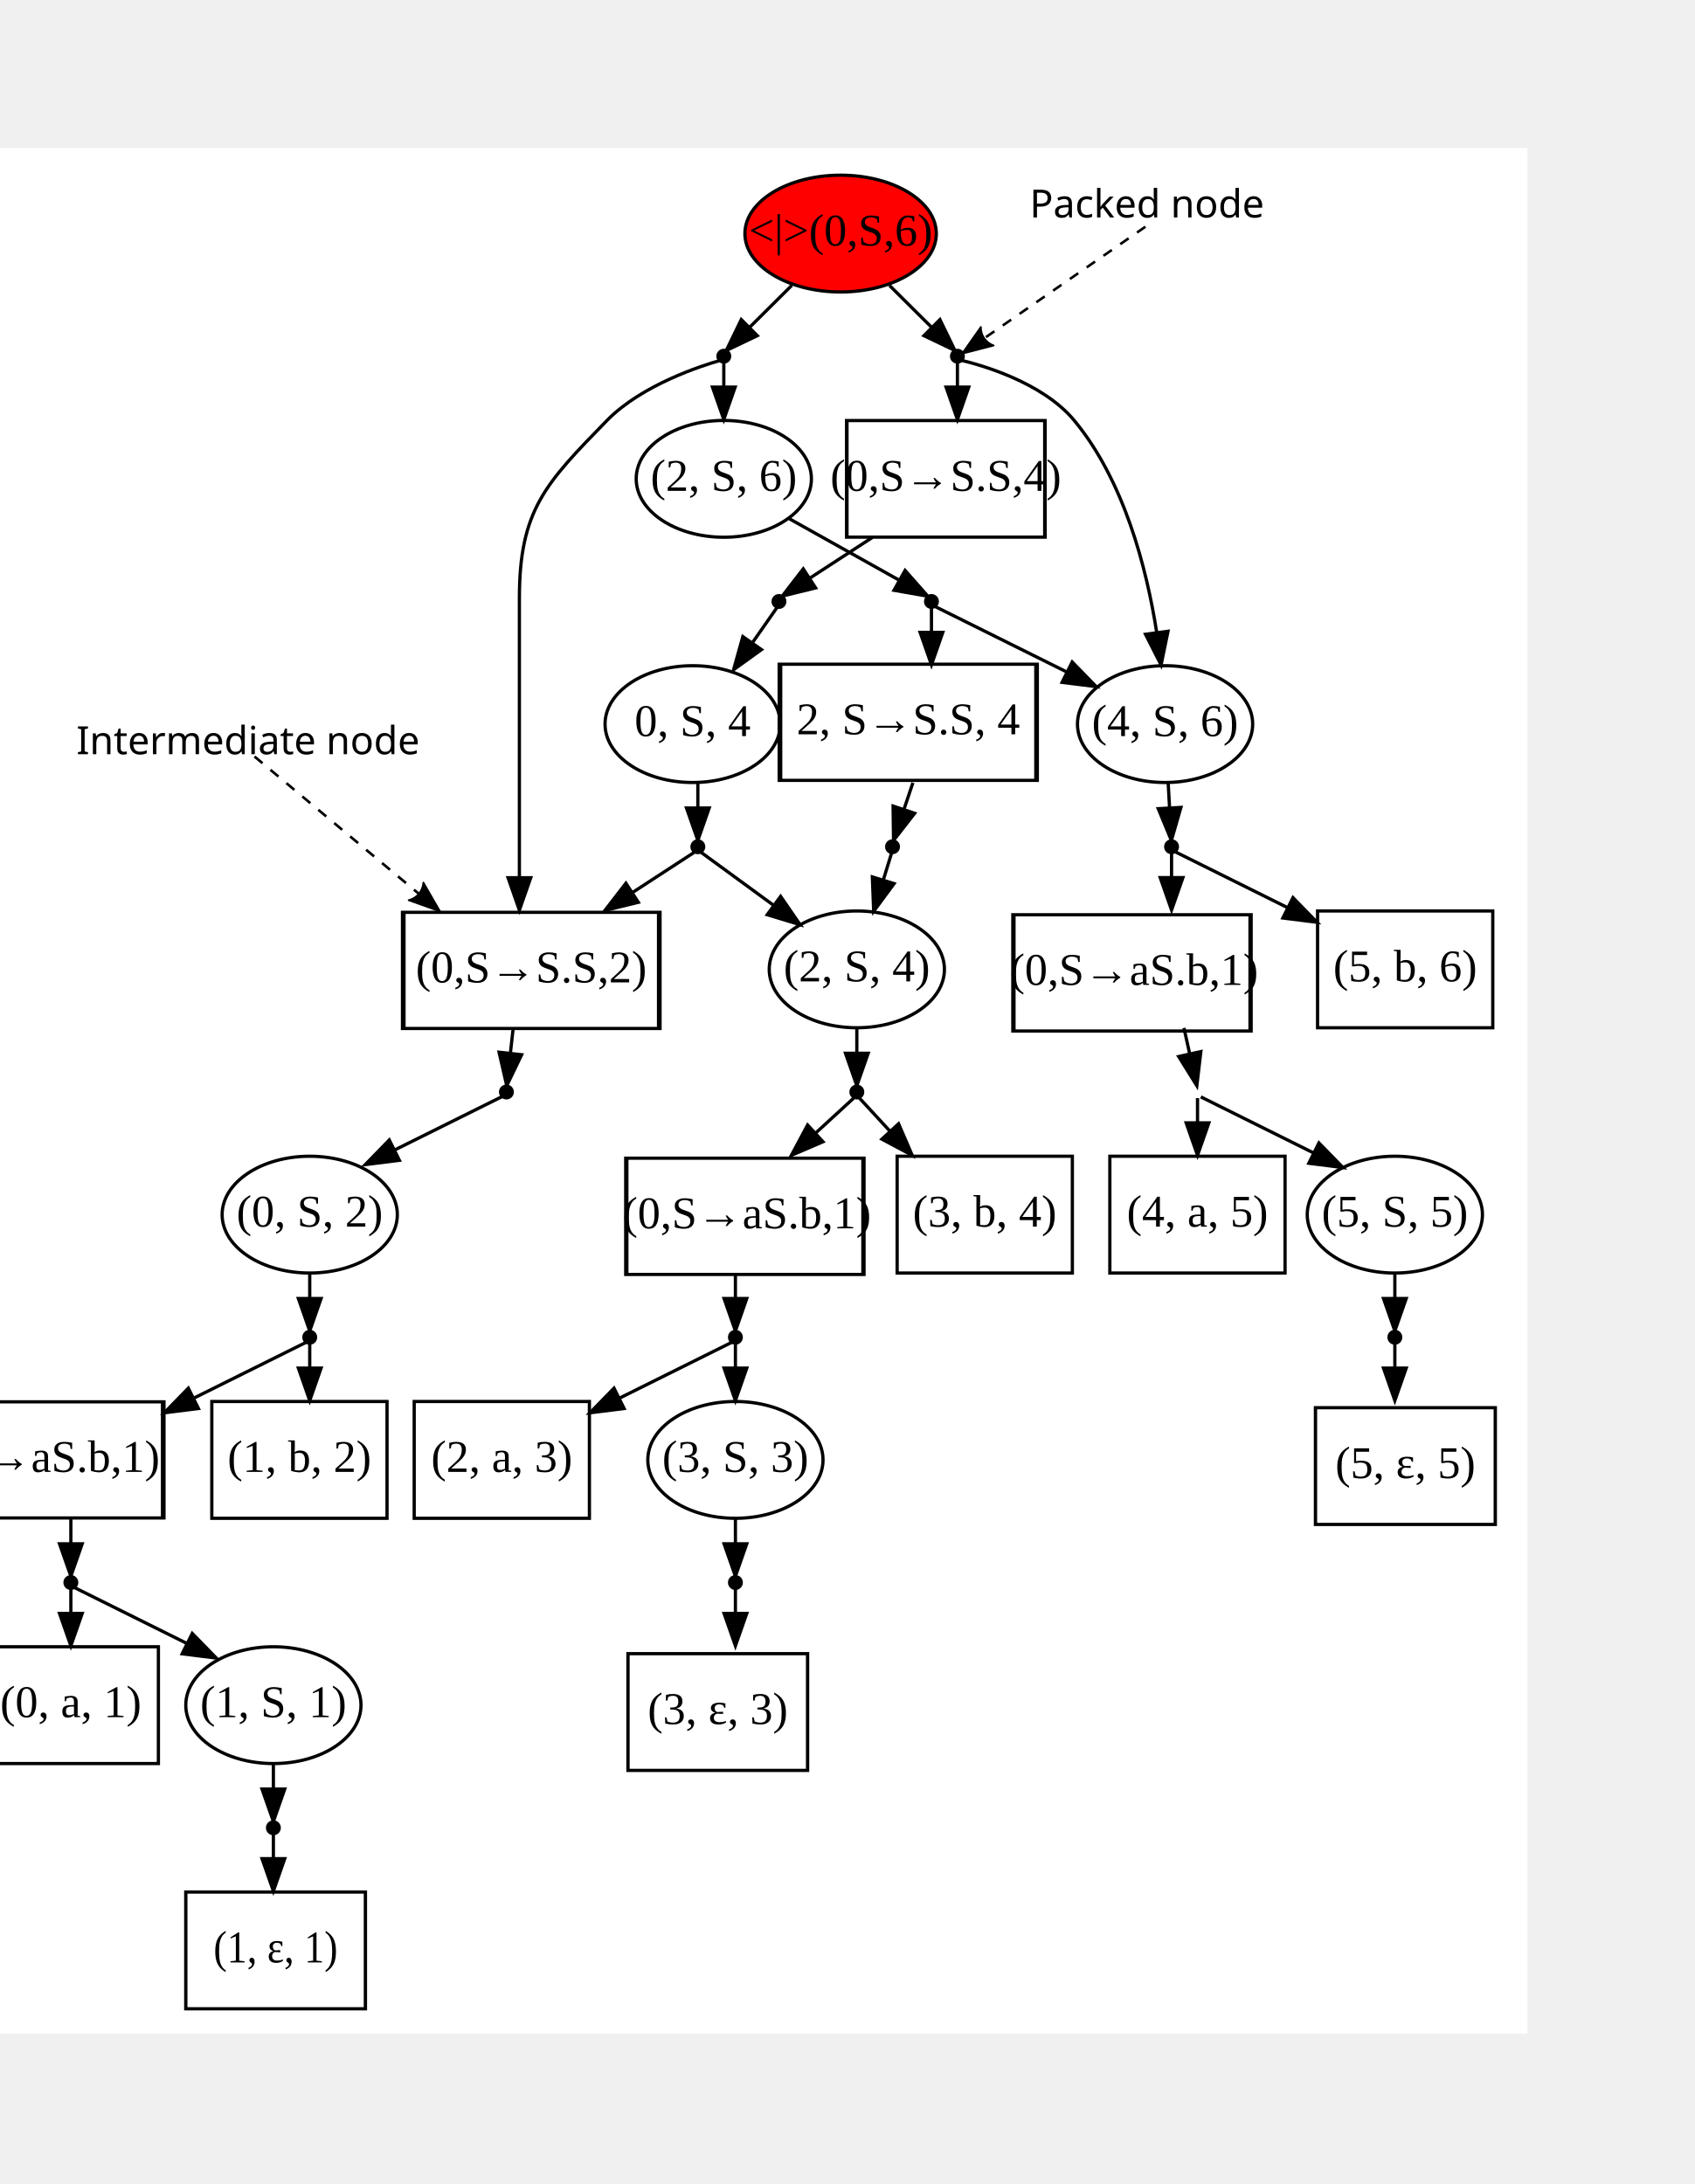
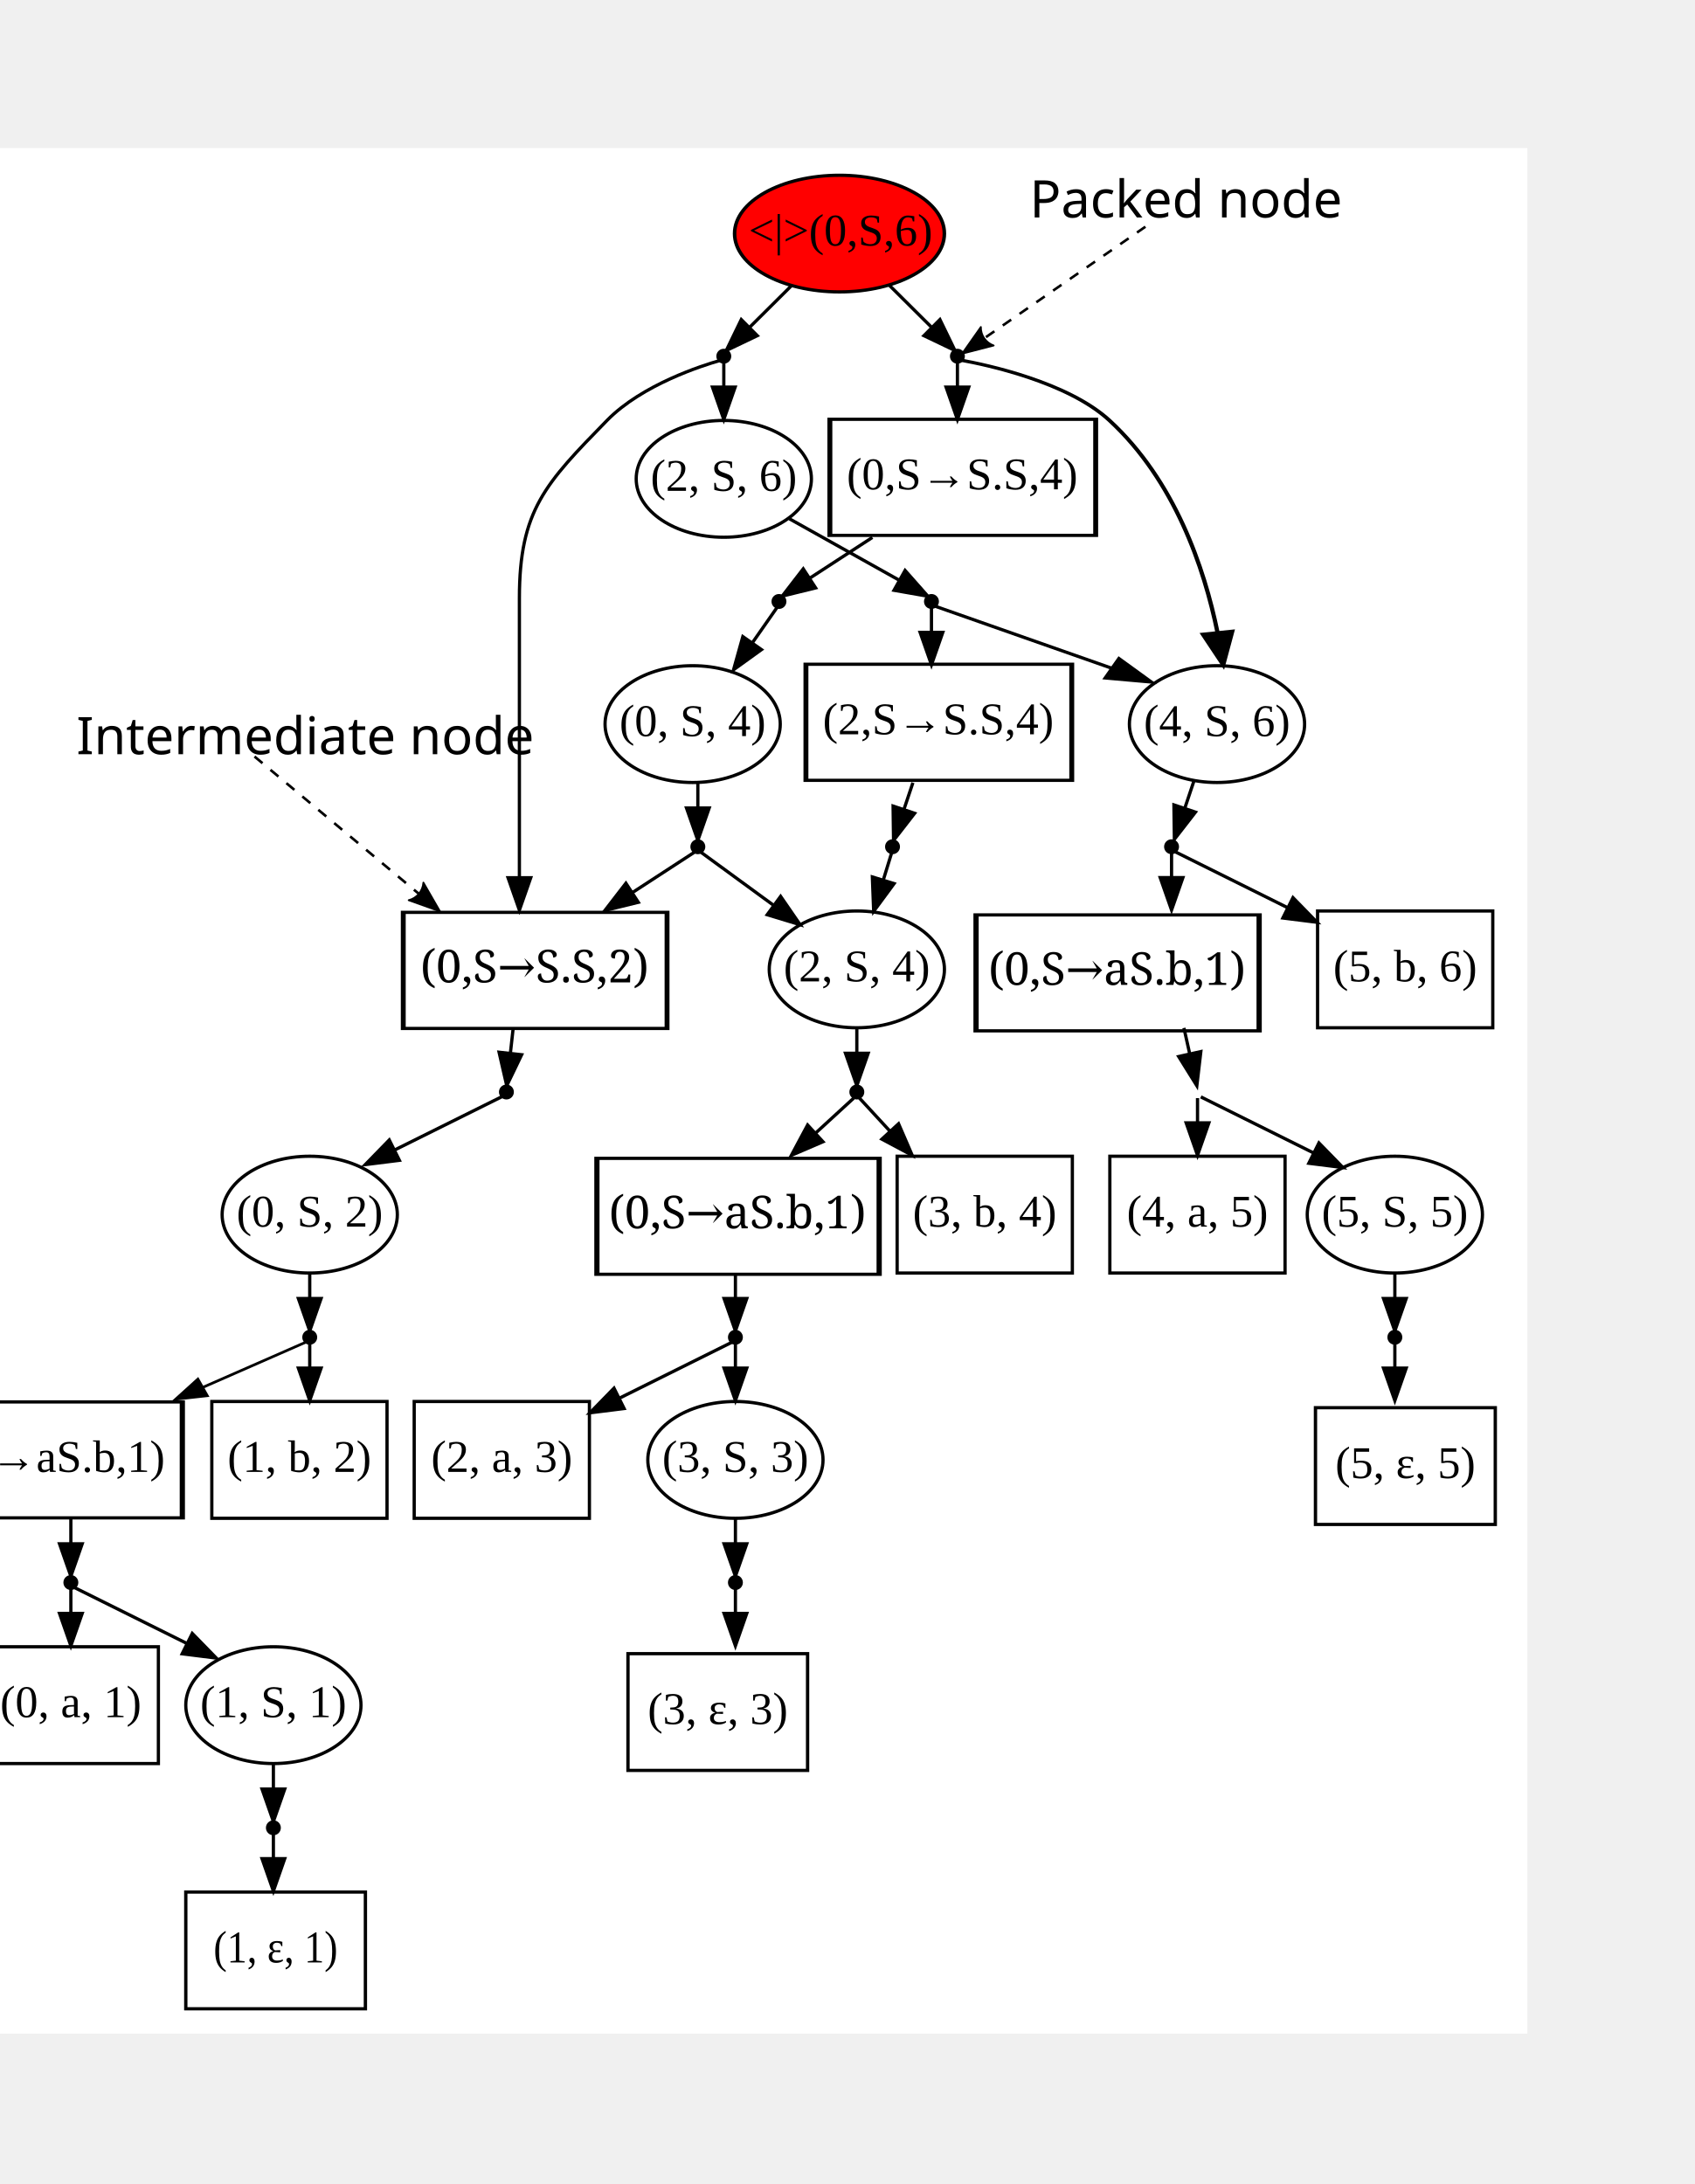
<svg xmlns="http://www.w3.org/2000/svg" width="522pt" height="673pt" viewBox="0.00 0.00 522.00 673.20" id="svg2" version="1.1">
  <defs id="defs553">
    <marker orient="auto" refY="0.0" refX="0.0" id="marker5085" style="overflow:visible;">
      <path id="path5087" style="fill-rule:evenodd;stroke-width:0.625;stroke-linejoin:round;stroke:#000000;stroke-opacity:1;fill:#000000;fill-opacity:1" d="M 8.719,4.034 L -2.207,0.016 L 8.719,-4.002 C 6.973,-1.63 6.983,1.616 8.719,4.034 z " transform="scale(1.1) rotate(180) translate(1,0)" />
    </marker>
    <marker orient="auto" refY="0.0" refX="0.0" id="Arrow2Lend" style="overflow:visible;">
      <path id="path4490" style="fill-rule:evenodd;stroke-width:0.625;stroke-linejoin:round;stroke:#000000;stroke-opacity:1;fill:#000000;fill-opacity:1" d="M 8.719,4.034 L -2.207,0.016 L 8.719,-4.002 C 6.973,-1.63 6.983,1.616 8.719,4.034 z " transform="scale(1.1) rotate(180) translate(1,0)" />
    </marker>
  </defs>
  <g id="graph0" class="graph" transform="scale(1 1) rotate(0) translate(54 619.2)">
    <polygon points="-54,54 -54,54 -54,-619.2 468,-619.2 468,54 " id="polygon7" transform="matrix(0.9685783,0,0,0.8633475,-36.64041,-38.97458)" style="fill:#ffffff;stroke:none" />
    <g id="node1" class="node">
-       <ellipse fill="red" stroke="black" cx="205" cy="-547.2" rx="29.497" ry="18" id="ellipse12" />
+       <ellipse cx="205" cy="-547.2" rx="29.497" ry="18" id="ellipse12" d="m 234.497,-547.2 c 0,9.941 -13.206,18 -29.497,18 -16.291,0 -29.497,-8.059 -29.497,-18 0,-9.941 13.206,-18 29.497,-18 16.291,0 29.497,8.059 29.497,18 z" transform="matrix(1.095924,0,0,0.9987169,-20.01273,-0.7021157)" style="fill:#ff0000;stroke:#000000" />
      <text x="205" y="-543.5" font-size="14.00" id="text14" style="font-size:14px;font-family:'Times New Roman', serif;text-anchor:middle">&lt;|&gt;(0,S,6)</text>
    </g>
    <g id="node2" class="node">
-       <ellipse fill="black" stroke="black" cx="241" cy="-509.4" rx="1.8" ry="1.8" id="ellipse19" />
+       <ellipse fill="black" stroke="black" cx="241" cy="-509.4" rx="1.8" ry="1.8" id="ellipse19" d="m 242.8,-509.4 c 0,0.994 -0.806,1.8 -1.8,1.8 -0.994,0 -1.8,-0.806 -1.8,-1.8 0,-0.994 0.806,-1.8 1.8,-1.8 0.994,0 1.8,0.806 1.8,1.8 z" />
    </g>
    <g id="edge1" class="edge">
      <path fill="none" stroke="black" d="M220.059,-531.225C224.481,-526.828 229.146,-522.188 232.948,-518.407" id="path24" />
      <polygon fill="black" stroke="black" points="235.613,-520.693 240.236,-511.16 230.677,-515.73 235.613,-520.693" id="polygon26" />
    </g>
    <g id="node3" class="node">
-       <ellipse fill="black" stroke="black" cx="169" cy="-509.4" rx="1.8" ry="1.8" id="ellipse31" />
+       <ellipse fill="black" stroke="black" cx="169" cy="-509.4" rx="1.8" ry="1.8" id="ellipse31" d="m 170.8,-509.4 c 0,0.994 -0.806,1.8 -1.8,1.8 -0.994,0 -1.8,-0.806 -1.8,-1.8 0,-0.994 0.806,-1.8 1.8,-1.8 0.994,0 1.8,0.806 1.8,1.8 z" />
    </g>
    <g id="edge2" class="edge">
      <path fill="none" stroke="black" d="M189.941,-531.225C185.519,-526.828 180.854,-522.188 177.052,-518.407" id="path36" />
      <polygon fill="black" stroke="black" points="179.323,-515.73 169.764,-511.16 174.387,-520.693 179.323,-515.73" id="polygon38" />
    </g>
-     <g id="node4" class="node">
-       <polygon points="214,-489.6 214,-453.6 268,-453.6 268,-489.6 268,-489.6 " id="polygon43" transform="matrix(1.130904,0,0,0.9982634,-35.11365,-0.8189615)" style="fill:none;stroke:#000000" />
-       <text x="237.424" y="-467.9" font-size="14.00" id="text45" style="font-size:14px;font-family:'Times New Roman', serif;text-anchor:middle">(0,S→S.S,4)</text>
-       <flowRoot xml:space="preserve" id="flowRoot3928" style="fill:black;stroke:none;stroke-opacity:1;stroke-width:1px;stroke-linejoin:miter;stroke-linecap:butt;fill-opacity:1;font-family:sans-serif;font-style:normal;font-weight:normal;font-size:40px;line-height:125%;letter-spacing:0px;word-spacing:0px">
-         <flowRegion id="flowRegion3930">
-           <rect id="rect3932" width="322.598" height="118.524" x="-460.727" y="57.925" />
-         </flowRegion>
-         <flowPara id="flowPara3934" />
-       </flowRoot>
-     </g>
    <g id="edge3" class="edge">
      <path fill="none" stroke="black" d="M241,-507.515C241,-506.165 241,-503.383 241,-499.95" id="path50" />
      <polygon fill="black" stroke="black" points="244.5,-499.884 241,-489.884 237.5,-499.884 244.5,-499.884" id="polygon52" />
    </g>
-     <g id="node5" class="node">
-       <ellipse fill="none" stroke="black" cx="305" cy="-396" rx="27" ry="18" id="ellipse57" />
-       <text x="305" y="-392.3" font-size="14.00" id="text59" style="font-size:14px;font-family:'Times New Roman', serif;text-anchor:middle">(4, S, 6)</text>
-     </g>
-     <g id="edge4" class="edge">
-       <path fill="none" stroke="black" d="M242.349,-508.098C247.631,-506.845 267.107,-501.548 277,-489.6 292.344,-471.068 299.284,-444.28 302.42,-424.279" id="path64" />
-       <polygon fill="black" stroke="black" points="305.905,-424.617 303.769,-414.24 298.968,-423.685 305.905,-424.617" id="polygon66" />
+     <g id="node5" class="node" transform="translate(16.00475,0)">
+       <ellipse cx="305" cy="-396" rx="27" ry="18" id="ellipse57" d="m 332,-396 c 0,9.941 -12.088,18 -27,18 -14.912,0 -27,-8.059 -27,-18 0,-9.941 12.088,-18 27,-18 14.912,0 27,8.059 27,18 z" style="fill:none;stroke:#000000" />
+       <text x="305" y="-392.3" font-size="14.00" id="text59" style="font-size:14px;text-anchor:middle">(4, S, 6)</text>
+     </g>
+     <g id="edge4" class="edge" transform="matrix(1.30931,0,0,1,-74.80624,0)">
+       <path d="m 242.349,-508.098 c 5.282,1.253 24.758,6.55 34.651,18.498 15.344,18.532 22.284,45.32 25.42,65.321" id="path64" style="fill:none;stroke:#000000" />
+       <polygon points="303.769,-414.24 298.968,-423.685 305.905,-424.617 305.905,-424.617 " id="polygon66" style="fill:#000000;stroke:#000000" />
    </g>
    <g id="edge5" class="edge">
      <path fill="none" stroke="black" d="M167.708,-508.048C162.635,-506.605 143.839,-500.697 133,-489.6 114.028,-470.177 106,-461.951 106,-434.8 106,-434.8 106,-434.8 106,-395 106,-379.775 106,-362.779 106,-348.959" id="path78" />
      <polygon fill="black" stroke="black" points="109.5,-348.65 106,-338.65 102.5,-348.65 109.5,-348.65" id="polygon80" />
    </g>
    <g id="node7" class="node">
-       <ellipse fill="none" stroke="black" cx="169" cy="-471.6" rx="27" ry="18" id="ellipse85" />
+       <ellipse fill="none" stroke="black" cx="169" cy="-471.6" rx="27" ry="18" id="ellipse85" d="m 196,-471.6 c 0,9.941 -12.088,18 -27,18 -14.912,0 -27,-8.059 -27,-18 0,-9.941 12.088,-18 27,-18 14.912,0 27,8.059 27,18 z" />
      <text x="169" y="-467.9" font-size="14.00" id="text87" style="font-size:14px;font-family:'Times New Roman', serif;text-anchor:middle">(2, S, 6)</text>
    </g>
    <g id="edge6" class="edge">
      <path fill="none" stroke="black" d="M169,-507.515C169,-506.165 169,-503.383 169,-499.95" id="path92" />
      <polygon fill="black" stroke="black" points="172.5,-499.884 169,-489.884 165.5,-499.884 172.5,-499.884" id="polygon94" />
    </g>
    <g id="node8" class="node">
-       <ellipse fill="black" stroke="black" cx="186" cy="-433.8" rx="1.8" ry="1.8" id="ellipse99" />
+       <ellipse fill="black" stroke="black" cx="186" cy="-433.8" rx="1.8" ry="1.8" id="ellipse99" d="m 187.8,-433.8 c 0,0.994 -0.806,1.8 -1.8,1.8 -0.994,0 -1.8,-0.806 -1.8,-1.8 0,-0.994 0.806,-1.8 1.8,-1.8 0.994,0 1.8,0.806 1.8,1.8 z" />
    </g>
    <g id="edge7" class="edge">
      <path fill="none" stroke="black" d="M214.789,-453.539C207.879,-449.041 200.86,-444.472 195.483,-440.972" id="path104" />
      <polygon fill="black" stroke="black" points="197.304,-437.982 187.013,-435.46 193.485,-443.848 197.304,-437.982" id="polygon106" />
    </g>
    <g id="node9" class="node">
-       <ellipse fill="black" stroke="black" cx="307" cy="-358.2" rx="1.8" ry="1.8" id="ellipse111" />
-     </g>
-     <g id="edge8" class="edge">
-       <path fill="none" stroke="black" d="M305.953,-377.939C306.097,-375.363 306.242,-372.765 306.377,-370.357" id="path116" />
-       <polygon fill="black" stroke="black" points="309.884,-370.319 306.948,-360.139 302.895,-369.928 309.884,-370.319" id="polygon118" />
+       <ellipse fill="black" stroke="black" cx="307" cy="-358.2" rx="1.8" ry="1.8" id="ellipse111" d="m 308.8,-358.2 c 0,0.994 -0.806,1.8 -1.8,1.8 -0.994,0 -1.8,-0.806 -1.8,-1.8 0,-0.994 0.806,-1.8 1.8,-1.8 0.994,0 1.8,0.806 1.8,1.8 z" />
    </g>
    <g id="node10" class="node">
-       <ellipse fill="black" stroke="black" cx="102" cy="-282.6" rx="1.8" ry="1.8" id="ellipse123" />
+       <ellipse fill="black" stroke="black" cx="102" cy="-282.6" rx="1.8" ry="1.8" id="ellipse123" d="m 103.8,-282.6 c 0,0.994 -0.806,1.8 -1.8,1.8 -0.994,0 -1.8,-0.806 -1.8,-1.8 0,-0.994 0.806,-1.8 1.8,-1.8 0.994,0 1.8,0.806 1.8,1.8 z" />
    </g>
    <g id="edge9" class="edge">
      <path fill="none" stroke="black" d="M104.094,-302.339C103.806,-299.763 103.516,-297.165 103.247,-294.757" id="path128" />
      <polygon fill="black" stroke="black" points="106.694,-294.089 102.105,-284.539 99.737,-294.866 106.694,-294.089" id="polygon130" />
    </g>
    <g id="node11" class="node">
-       <ellipse fill="black" stroke="black" cx="233" cy="-433.8" rx="1.8" ry="1.8" id="ellipse135" />
+       <ellipse fill="black" stroke="black" cx="233" cy="-433.8" rx="1.8" ry="1.8" id="ellipse135" d="m 234.8,-433.8 c 0,0.994 -0.806,1.8 -1.8,1.8 -0.994,0 -1.8,-0.806 -1.8,-1.8 0,-0.994 0.806,-1.8 1.8,-1.8 0.994,0 1.8,0.806 1.8,1.8 z" />
    </g>
    <g id="edge10" class="edge">
      <path fill="none" stroke="black" d="M189.25,-459.273C200.529,-452.963 214.07,-445.389 223.07,-440.354" id="path140" />
      <polygon fill="black" stroke="black" points="224.87,-443.358 231.889,-435.421 221.453,-437.249 224.87,-443.358" id="polygon142" />
    </g>
    <g id="node12" class="node" transform="translate(-1.600475,0)">
-       <ellipse cx="161" cy="-396" rx="27" ry="18" id="ellipse147" style="fill:none;stroke:#000000" />
-       <text x="161" y="-392.3" font-size="14.00" id="text149" style="font-size:14px;font-family:'Times New Roman', serif;text-anchor:middle">0, S, 4</text>
+       <ellipse cx="161" cy="-396" rx="27" ry="18" id="ellipse147" style="fill:none;stroke:#000000" d="m 188,-396 c 0,9.941 -12.088,18 -27,18 -14.912,0 -27,-8.059 -27,-18 0,-9.941 12.088,-18 27,-18 14.912,0 27,8.059 27,18 z" />
+       <text x="161" y="-392.3" font-size="14.00" id="text149" style="font-size:14px;text-anchor:middle">(0, S, 4)</text>
    </g>
    <g id="edge11" class="edge">
      <path fill="none" stroke="black" d="M185.382,-431.915C184.168,-430.177 181.296,-426.063 177.931,-421.246" id="path154" />
      <polygon fill="black" stroke="black" points="180.606,-418.962 172.011,-412.768 174.867,-422.97 180.606,-418.962" id="polygon156" />
    </g>
    <g id="edge12" class="edge">
      <path fill="none" stroke="black" d="M307,-356.315C307,-354.965 307,-352.183 307,-348.75" id="path168" />
      <polygon fill="black" stroke="black" points="310.5,-348.684 307,-338.684 303.5,-348.684 310.5,-348.684" id="polygon170" />
    </g>
    <g id="node14" class="node">
      <polygon points="406,-338.4 352,-338.4 352,-302.4 406,-302.4 406,-338.4" id="polygon175" stroke="black" fill="none" />
      <text x="379" y="-316.7" font-size="14.00" id="text177" style="font-size:14px;font-family:'Times New Roman', serif;text-anchor:middle">(5, b, 6)</text>
    </g>
    <g id="edge13" class="edge">
      <path fill="none" stroke="black" d="M308.018,-356.694C312.047,-354.69 327.413,-347.05 342.823,-339.388" id="path182" />
      <polygon fill="black" stroke="black" points="344.419,-342.503 351.815,-334.917 341.303,-336.235 344.419,-342.503" id="polygon184" />
    </g>
    <g id="node15" class="node" transform="translate(-57.61712,0)">
-       <ellipse cx="99" cy="-244.8" rx="27" ry="18" id="ellipse189" style="fill:none;stroke:#000000" />
+       <ellipse cx="99" cy="-244.8" rx="27" ry="18" id="ellipse189" style="fill:none;stroke:#000000" d="m 126,-244.8 c 0,9.941 -12.088,18 -27,18 -14.912,0 -27,-8.059 -27,-18 0,-9.941 12.088,-18 27,-18 14.912,0 27,8.059 27,18 z" />
      <text x="99" y="-241.1" font-size="14.00" id="text191" style="font-size:14px;font-family:'Times New Roman', serif;text-anchor:middle">(0, S, 2)</text>
    </g>
-     <g id="edge16" class="edge">
-       <path fill="none" stroke="black" d="M234.018,-432.294C238.546,-430.042 257.394,-420.671 274.53,-412.15" id="path203" />
-       <polygon fill="black" stroke="black" points="276.376,-415.141 283.772,-407.555 273.259,-408.873 276.376,-415.141" id="polygon205" />
+     <g id="edge16" class="edge" transform="matrix(1.33722,0,0,0.9445872,-78.74689,-23.98235)">
+       <path d="m 234.018,-432.294 c 4.528,2.252 23.376,11.623 40.512,20.144" id="path203" style="fill:none;stroke:#000000" />
+       <polygon points="283.772,-407.555 273.259,-408.873 276.376,-415.141 276.376,-415.141 " id="polygon205" style="fill:#000000;stroke:#000000" />
    </g>
    <g id="edge15" class="edge">
      <path fill="none" stroke="black" d="M233,-431.915C233,-430.565 233,-427.783 233,-424.35" id="path217" />
      <polygon fill="black" stroke="black" points="236.5,-424.284 233,-414.284 229.5,-424.284 236.5,-424.284" id="polygon219" />
    </g>
    <g id="node17" class="node">
-       <ellipse fill="black" stroke="black" cx="161" cy="-358.2" rx="1.8" ry="1.8" id="ellipse224" />
+       <ellipse fill="black" stroke="black" cx="161" cy="-358.2" rx="1.8" ry="1.8" id="ellipse224" d="m 162.8,-358.2 c 0,0.994 -0.806,1.8 -1.8,1.8 -0.994,0 -1.8,-0.806 -1.8,-1.8 0,-0.994 0.806,-1.8 1.8,-1.8 0.994,0 1.8,0.806 1.8,1.8 z" />
    </g>
    <g id="edge17" class="edge">
      <path fill="none" stroke="black" d="M161,-377.939C161,-375.363 161,-372.765 161,-370.357" id="path229" />
      <polygon fill="black" stroke="black" points="164.5,-370.139 161,-360.139 157.5,-370.139 164.5,-370.139" id="polygon231" />
    </g>
    <g id="node18" class="node">
      <circle cx="315" cy="-282.6" id="ellipse236" stroke="black" fill="black" ry="1.8" rx="1.8" />
    </g>
    <g id="edge18" class="edge">
      <path d="M310.813,-302.339C311.414,-299.646 312.022,-296.929 312.58,-294.43" id="path241" stroke="black" fill="none" />
      <polygon points="316.025,-295.062 314.79,-284.539 309.193,-293.535 316.025,-295.062" id="polygon243" stroke="black" fill="black" />
    </g>
    <g id="node19" class="node" transform="translate(-57.61712,0)">
-       <circle cx="99" cy="-207" id="ellipse248" r="1.8" style="fill:#000000;stroke:#000000" />
+       <circle cx="99" cy="-207" id="ellipse248" r="1.8" style="fill:#000000;stroke:#000000" d="m 100.8,-207 c 0,0.994 -0.806,1.8 -1.8,1.8 -0.994,0 -1.8,-0.806 -1.8,-1.8 0,-0.994 0.806,-1.8 1.8,-1.8 0.994,0 1.8,0.806 1.8,1.8 z" />
    </g>
    <g id="edge19" class="edge" transform="translate(-57.61712,0)">
      <path d="m 99,-226.739 c 0,2.576 0,5.174 0,7.582" id="path253" style="fill:none;stroke:#000000" />
      <polygon points="95.5,-218.939 102.5,-218.939 102.5,-218.939 99,-208.939 " id="polygon255" style="fill:#000000;stroke:#000000" />
    </g>
    <g id="node20" class="node">
-       <ellipse fill="black" stroke="black" cx="221" cy="-358.2" rx="1.8" ry="1.8" id="ellipse260" />
+       <ellipse fill="black" stroke="black" cx="221" cy="-358.2" rx="1.8" ry="1.8" id="ellipse260" d="m 222.8,-358.2 c 0,0.994 -0.806,1.8 -1.8,1.8 -0.994,0 -1.8,-0.806 -1.8,-1.8 0,-0.994 0.806,-1.8 1.8,-1.8 0.994,0 1.8,0.806 1.8,1.8 z" />
    </g>
    <g id="edge20" class="edge">
      <path fill="none" stroke="black" d="M227.281,-377.939C226.339,-375.129 225.388,-372.292 224.521,-369.705" id="path265" />
      <polygon fill="black" stroke="black" points="227.812,-368.508 221.315,-360.139 221.174,-370.733 227.812,-368.508" id="polygon267" />
    </g>
    <g id="edge21" class="edge">
      <path fill="none" stroke="black" d="M160.045,-356.579C157.429,-354.876 149.754,-349.88 140.978,-344.168" id="path272" />
      <polygon fill="black" stroke="black" points="142.648,-341.078 132.357,-338.556 138.829,-346.945 142.648,-341.078" id="polygon274" />
    </g>
    <g id="node21" class="node">
-       <ellipse fill="none" stroke="black" cx="210" cy="-320.4" rx="27" ry="18" id="ellipse279" />
+       <ellipse fill="none" stroke="black" cx="210" cy="-320.4" rx="27" ry="18" id="ellipse279" d="m 237,-320.4 c 0,9.941 -12.088,18 -27,18 -14.912,0 -27,-8.059 -27,-18 0,-9.941 12.088,-18 27,-18 14.912,0 27,8.059 27,18 z" />
      <text x="210" y="-316.7" font-size="14.00" id="text281" style="font-size:14px;font-family:'Times New Roman', serif;text-anchor:middle">(2, S, 4)</text>
    </g>
    <g id="edge22" class="edge">
      <path fill="none" stroke="black" d="M161.85,-356.579C164.71,-354.49 174.355,-347.443 184.269,-340.199" id="path286" />
      <polygon fill="black" stroke="black" points="186.508,-342.898 192.517,-334.173 182.378,-337.246 186.508,-342.898" id="polygon288" />
    </g>
    <g id="node22" class="node" transform="translate(-72.02138,0)">
      <polygon points="360,-262.8 360,-226.8 414,-226.8 414,-262.8 414,-262.8 " id="polygon293" style="fill:none;stroke:#000000" />
      <text x="387" y="-241.1" font-size="14.00" id="text295" style="font-size:14px;font-family:'Times New Roman', serif;text-anchor:middle">(4, a, 5)</text>
    </g>
    <g id="edge23" class="edge">
      <path d="M316.018,-281.094C320.047,-279.09 335.413,-271.45 350.823,-263.788" id="path300" stroke="black" fill="none" />
      <polygon points="352.419,-266.903 359.815,-259.317 349.303,-260.635 352.419,-266.903" id="polygon302" stroke="black" fill="black" />
    </g>
    <g id="node23" class="node" transform="translate(60.81805,0)">
-       <ellipse cx="315" cy="-244.8" rx="27" ry="18" id="ellipse307" style="fill:none;stroke:#000000" />
+       <ellipse cx="315" cy="-244.8" rx="27" ry="18" id="ellipse307" style="fill:none;stroke:#000000" d="m 342,-244.8 c 0,9.941 -12.088,18 -27,18 -14.912,0 -27,-8.059 -27,-18 0,-9.941 12.088,-18 27,-18 14.912,0 27,8.059 27,18 z" />
      <text x="315" y="-241.1" font-size="14.00" id="text309" style="font-size:14px;font-family:'Times New Roman', serif;text-anchor:middle">(5, S, 5)</text>
    </g>
    <g id="edge24" class="edge">
      <path d="M315,-280.715C315,-279.365 315,-276.583 315,-273.15" id="path314" stroke="black" fill="none" />
      <polygon points="318.5,-273.084 315,-263.084 311.5,-273.084 318.5,-273.084" id="polygon316" stroke="black" fill="black" />
    </g>
-     <g id="node24" class="node" transform="translate(-131.2389,5.2521735e-8)">
-       <polygon points="126,-187.2 72,-187.2 72,-151.2 126,-151.2 126,-187.2 " id="polygon321" style="fill:none;stroke:#000000" transform="matrix(1.458162,0,0,0.9943246,-56.25759,-0.96027)" />
-       <text x="88.107" y="-165.5" font-size="14.00" id="text323" style="font-size:14px;font-family:'Times New Roman', serif;text-anchor:middle">(0,S→aS.b,1)</text>
+     <g id="node24" class="node" transform="translate(-132.8394,5.2521735e-8)">
+       <polygon points="72,-187.2 72,-151.2 126,-151.2 126,-187.2 126,-187.2 " id="polygon321" style="fill:none;stroke:#000000" transform="matrix(1.611155,0,0,0.9926434,-68.04814,-1.244729)" />
+       <text x="91.292" y="-165.5" font-size="14.00" id="text323" style="font-size:14px;text-anchor:middle">(0,S→aS.b,1)</text>
    </g>
    <g id="edge25" class="edge" transform="translate(-57.61712,0)">
      <path d="m 99,-205.115 c 0,1.35 0,4.132 0,7.565" id="path328" style="fill:none;stroke:#000000" />
      <polygon points="95.5,-197.484 102.5,-197.484 102.5,-197.484 99,-187.484 " id="polygon330" style="fill:#000000;stroke:#000000" />
    </g>
    <g id="node25" class="node" transform="translate(11.20331,0)">
      <polygon points="54,-187.2 0,-187.2 0,-151.2 54,-151.2 54,-187.2 " id="polygon335" style="fill:none;stroke:#000000" />
      <text x="27" y="-165.5" font-size="14.00" id="text337" style="font-size:14px;font-family:'Times New Roman', serif;text-anchor:middle">(1, b, 2)</text>
    </g>
-     <g id="edge26" class="edge" transform="translate(-57.61712,0)">
+     <g id="edge26" class="edge" transform="matrix(0.9204044,0,0,0.8121432,-49.77837,-38.69737)">
      <path d="m 97.982,-205.494 c -4.029,2.004 -19.395,9.644 -34.805,17.306" id="path342" style="fill:none;stroke:#000000" />
-       <polygon points="61.581,-191.303 64.697,-185.035 64.697,-185.035 54.185,-183.717 " id="polygon344" style="fill:#000000;stroke:#000000" />
+       <polygon points="64.697,-185.035 64.697,-185.035 54.185,-183.717 61.581,-191.303 " id="polygon344" style="fill:#000000;stroke:#000000" />
    </g>
    <g id="edge27" class="edge">
      <path fill="none" stroke="black" d="M220.728,-356.315C220.281,-354.861 219.324,-351.747 218.157,-347.949" id="path349" />
      <polygon fill="black" stroke="black" points="221.477,-346.835 215.194,-338.304 214.786,-348.891 221.477,-346.835" id="polygon351" />
    </g>
    <g id="node26" class="node">
-       <ellipse fill="black" stroke="black" cx="210" cy="-282.6" rx="1.8" ry="1.8" id="ellipse356" />
+       <ellipse fill="black" stroke="black" cx="210" cy="-282.6" rx="1.8" ry="1.8" id="ellipse356" d="m 211.8,-282.6 c 0,0.994 -0.806,1.8 -1.8,1.8 -0.994,0 -1.8,-0.806 -1.8,-1.8 0,-0.994 0.806,-1.8 1.8,-1.8 0.994,0 1.8,0.806 1.8,1.8 z" />
    </g>
    <g id="edge28" class="edge">
      <path fill="none" stroke="black" d="M210,-302.339C210,-299.763 210,-297.165 210,-294.757" id="path361" />
      <polygon fill="black" stroke="black" points="213.5,-294.539 210,-284.539 206.5,-294.539 213.5,-294.539" id="polygon363" />
    </g>
    <g id="node27" class="node" transform="translate(60.81805,0)">
-       <circle cx="315" cy="-207" id="ellipse368" r="1.8" style="fill:#000000;stroke:#000000" />
+       <circle cx="315" cy="-207" id="ellipse368" r="1.8" style="fill:#000000;stroke:#000000" d="m 316.8,-207 c 0,0.994 -0.806,1.8 -1.8,1.8 -0.994,0 -1.8,-0.806 -1.8,-1.8 0,-0.994 0.806,-1.8 1.8,-1.8 0.994,0 1.8,0.806 1.8,1.8 z" />
    </g>
    <g id="edge29" class="edge" transform="translate(60.81805,0)">
      <path d="m 315,-226.739 c 0,2.576 0,5.174 0,7.582" id="path373" style="fill:none;stroke:#000000" />
      <polygon points="311.5,-218.939 318.5,-218.939 318.5,-218.939 315,-208.939 " id="polygon375" style="fill:#000000;stroke:#000000" />
    </g>
    <g id="node28" class="node" transform="translate(-131.2389,5.2521735e-8)">
-       <circle cx="99" cy="-131.4" id="ellipse380" r="1.8" style="fill:#000000;stroke:#000000" />
+       <circle cx="99" cy="-131.4" id="ellipse380" r="1.8" style="fill:#000000;stroke:#000000" d="m 100.8,-131.4 c 0,0.994 -0.806,1.8 -1.8,1.8 -0.994,0 -1.8,-0.806 -1.8,-1.8 0,-0.994 0.806,-1.8 1.8,-1.8 0.994,0 1.8,0.806 1.8,1.8 z" />
    </g>
    <g id="edge30" class="edge" transform="translate(-131.2389,5.2521735e-8)">
      <path d="m 99,-151.139 c 0,2.576 0,5.174 0,7.582" id="path385" style="fill:none;stroke:#000000" />
      <polygon points="95.5,-143.339 102.5,-143.339 102.5,-143.339 99,-133.339 " id="polygon387" style="fill:#000000;stroke:#000000" />
    </g>
    <g id="edge31" class="edge">
      <path d="M210.816,-280.715C212.353,-279.047 215.905,-275.194 220.112,-270.63" id="path399" stroke="black" fill="none" />
      <polygon points="222.864,-272.809 227.068,-263.084 217.717,-268.065 222.864,-272.809" id="polygon401" stroke="black" fill="black" />
    </g>
    <g id="node30" class="node" transform="translate(78.42332,0)">
      <polygon points="144,-226.8 198,-226.8 198,-262.8 198,-262.8 144,-262.8 " id="polygon406" style="fill:none;stroke:#000000" />
      <text x="171" y="-241.1" font-size="14.00" id="text408" style="font-size:14px;font-family:'Times New Roman', serif;text-anchor:middle">(3, b, 4)</text>
    </g>
    <g id="edge32" class="edge">
      <path fill="none" stroke="black" d="M209.036,-280.715C207.133,-278.968 202.616,-274.822 197.334,-269.973" id="path413" />
      <polygon fill="black" stroke="black" points="199.563,-267.268 189.829,-263.084 194.829,-272.425 199.563,-267.268" id="polygon415" />
    </g>
    <g id="edge33" class="edge" transform="translate(60.81805,0)">
      <path d="m 315,-205.115 c 0,1.35 0,4.132 0,7.565" id="path427" style="fill:none;stroke:#000000" />
      <polygon points="311.5,-197.484 318.5,-197.484 318.5,-197.484 315,-187.484 " id="polygon429" style="fill:#000000;stroke:#000000" />
    </g>
    <g id="node32" class="node" transform="translate(-203.2604,0)">
      <polygon points="198,-111.6 198,-111.6 144,-111.6 144,-75.6 198,-75.6 " id="polygon434" style="fill:none;stroke:#000000" />
      <text x="171" y="-89.9" font-size="14.00" id="text436" style="font-size:14px;font-family:'Times New Roman', serif;text-anchor:middle">(0, a, 1)</text>
    </g>
    <g id="edge34" class="edge" transform="translate(-131.2389,0)">
      <path d="m 100.018,-129.894 c 4.029,2.004 19.395,9.644 34.805,17.306" id="path441" style="fill:none;stroke:#000000" />
      <polygon points="136.419,-115.703 143.815,-108.117 133.303,-109.435 136.419,-115.703 " id="polygon443" style="fill:#000000;stroke:#000000" />
    </g>
    <g id="node33" class="node" transform="translate(-68.82032,5.2521735e-8)">
-       <ellipse cx="99" cy="-93.6" rx="27" ry="18" id="ellipse448" style="fill:none;stroke:#000000" />
+       <ellipse cx="99" cy="-93.6" rx="27" ry="18" id="ellipse448" style="fill:none;stroke:#000000" d="m 126,-93.6 c 0,9.941 -12.088,18 -27,18 -14.912,0 -27,-8.059 -27,-18 C 72,-103.541 84.088,-111.6 99,-111.6 c 14.912,0 27,8.059 27,18 z" />
      <text x="99" y="-89.9" font-size="14.00" id="text450" style="font-size:14px;font-family:'Times New Roman', serif;text-anchor:middle">(1, S, 1)</text>
    </g>
    <g id="edge35" class="edge" transform="translate(-131.2389,5.2521735e-8)">
      <path d="m 99,-129.515 c 0,1.35 0,4.132 0,7.565" id="path455" style="fill:none;stroke:#000000" />
      <polygon points="95.5,-121.884 102.5,-121.884 102.5,-121.884 99,-111.884 " id="polygon457" style="fill:#000000;stroke:#000000" />
    </g>
    <g id="node34" class="node" transform="translate(-70.42092,0)">
-       <circle cx="243" cy="-207" id="ellipse462" r="1.8" style="fill:#000000;stroke:#000000" />
+       <circle cx="243" cy="-207" id="ellipse462" r="1.8" style="fill:#000000;stroke:#000000" d="m 244.8,-207 c 0,0.994 -0.806,1.8 -1.8,1.8 -0.994,0 -1.8,-0.806 -1.8,-1.8 0,-0.994 0.806,-1.8 1.8,-1.8 0.994,0 1.8,0.806 1.8,1.8 z" />
    </g>
    <g id="edge36" class="edge" transform="translate(-70.42092,0)">
      <path d="m 243,-226.739 c 0,2.576 0,5.174 0,7.582" id="path467" style="fill:none;stroke:#000000" />
      <polygon points="246.5,-218.939 243,-208.939 239.5,-218.939 246.5,-218.939 " id="polygon469" style="fill:#000000;stroke:#000000" />
    </g>
    <g id="node35" class="node" transform="translate(-68.82032,5.2521735e-8)">
-       <circle cx="99" cy="-55.8" id="ellipse474" r="1.8" style="fill:#000000;stroke:#000000" />
+       <circle cx="99" cy="-55.8" id="ellipse474" r="1.8" style="fill:#000000;stroke:#000000" d="m 100.8,-55.8 c 0,0.994 -0.806,1.8 -1.8,1.8 -0.994,0 -1.8,-0.806 -1.8,-1.8 0,-0.994 0.806,-1.8 1.8,-1.8 0.994,0 1.8,0.806 1.8,1.8 z" />
    </g>
    <g id="edge37" class="edge" transform="translate(-68.82032,5.2521735e-8)">
      <path d="m 99,-75.539 c 0,2.575 0,5.174 0,7.582" id="path479" style="fill:none;stroke:#000000" />
      <polygon points="99,-57.739 95.5,-67.739 102.5,-67.739 102.5,-67.739 " id="polygon481" style="fill:#000000;stroke:#000000" />
    </g>
    <g id="node36" class="node" transform="translate(-70.42092,0)">
      <polygon points="198,-187.2 198,-187.2 144,-187.2 144,-151.2 198,-151.2 " id="polygon486" style="fill:none;stroke:#000000" />
      <text x="171" y="-165.5" font-size="14.00" id="text488" style="font-size:14px;font-family:'Times New Roman', serif;text-anchor:middle">(2, a, 3)</text>
    </g>
    <g id="edge38" class="edge" transform="translate(-70.42092,0)">
      <path d="m 241.982,-205.494 c -4.029,2.004 -19.395,9.644 -34.805,17.306" id="path493" style="fill:none;stroke:#000000" />
      <polygon points="208.697,-185.035 198.185,-183.717 205.581,-191.303 208.697,-185.035 " id="polygon495" style="fill:#000000;stroke:#000000" />
    </g>
    <g id="node37" class="node" transform="translate(-70.42092,0)">
-       <ellipse cx="243" cy="-169.2" rx="27" ry="18" id="ellipse500" style="fill:none;stroke:#000000" />
+       <ellipse cx="243" cy="-169.2" rx="27" ry="18" id="ellipse500" style="fill:none;stroke:#000000" d="m 270,-169.2 c 0,9.941 -12.088,18 -27,18 -14.912,0 -27,-8.059 -27,-18 0,-9.941 12.088,-18 27,-18 14.912,0 27,8.059 27,18 z" />
      <text x="243" y="-165.5" font-size="14.00" id="text502" style="font-size:14px;font-family:'Times New Roman', serif;text-anchor:middle">(3, S, 3)</text>
    </g>
    <g id="edge39" class="edge" transform="translate(-70.42092,0)">
      <path d="m 243,-205.115 c 0,1.35 0,4.132 0,7.565" id="path507" style="fill:none;stroke:#000000" />
      <polygon points="246.5,-197.484 243,-187.484 239.5,-197.484 246.5,-197.484 " id="polygon509" style="fill:#000000;stroke:#000000" />
    </g>
    <g id="node38" class="node" transform="matrix(0.8859826,0,0,1.00161,-60.6402,0.02898799)">
      <polygon points="126,0 126,-36 126,-36 72,-36 72,0 " id="polygon514" style="fill:none;stroke:#000000" transform="matrix(1.157042,0,0,0.9979283,-11.26829,-0.0372911)" />
      <text x="103.286" y="-14.3" font-size="14.00" id="text516" style="font-size:14px;font-family:'Times New Roman', serif;text-anchor:middle">(1, ε, 1)</text>
    </g>
    <g id="edge40" class="edge" transform="translate(-68.82032,5.2521735e-8)">
      <path d="m 99,-53.915 c 0,1.35 0,4.132 0,7.565" id="path521" style="fill:none;stroke:#000000" />
      <polygon points="99,-36.284 95.5,-46.284 102.5,-46.284 102.5,-46.284 " id="polygon523" style="fill:#000000;stroke:#000000" />
    </g>
    <g id="node39" class="node" transform="translate(-70.42092,0)">
-       <circle cx="243" cy="-131.4" id="ellipse528" r="1.8" style="fill:#000000;stroke:#000000" />
+       <circle cx="243" cy="-131.4" id="ellipse528" r="1.8" style="fill:#000000;stroke:#000000" d="m 244.8,-131.4 c 0,0.994 -0.806,1.8 -1.8,1.8 -0.994,0 -1.8,-0.806 -1.8,-1.8 0,-0.994 0.806,-1.8 1.8,-1.8 0.994,0 1.8,0.806 1.8,1.8 z" />
    </g>
    <g id="edge41" class="edge" transform="translate(-70.42092,0)">
      <path d="m 243,-151.139 c 0,2.576 0,5.174 0,7.582" id="path533" style="fill:none;stroke:#000000" />
      <polygon points="246.5,-143.339 243,-133.339 239.5,-143.339 246.5,-143.339 " id="polygon535" style="fill:#000000;stroke:#000000" />
    </g>
    <g id="edge42" class="edge" transform="translate(-70.42092,0)">
      <path d="m 243,-129.515 c 0,1.35 0,4.132 0,7.565" id="path547" style="fill:none;stroke:#000000" />
      <polygon points="246.5,-121.884 243,-111.884 239.5,-121.884 246.5,-121.884 " id="polygon549" style="fill:#000000;stroke:#000000" />
    </g>
    <g id="node24-7" class="node" transform="translate(85.08373,-75.08121)">
-       <polygon points="126,-187.2 72,-187.2 72,-151.2 126,-151.2 126,-187.2 " id="polygon321-9" style="fill:none;stroke:#000000" transform="matrix(1.353589,0,0,0.9955323,-43.59688,-0.7559326)" />
-       <text x="91.01" y="-165.5" font-size="14.00" id="text323-9" style="font-size:14px;font-family:'Times New Roman', serif;text-anchor:middle">(0,S→aS.b,1)</text>
+       <polygon points="126,-151.2 126,-187.2 126,-187.2 72,-187.2 72,-151.2 " id="polygon321-9" style="fill:none;stroke:#000000" transform="matrix(1.611008,0,0,0.9926505,-71.18666,-1.243536)" />
+       <text x="88.139" y="-165.5" font-size="14.00" id="text323-9" style="font-size:14px;text-anchor:middle;font-family:'&quot;Times New Roman&quot;, serif'">(0,S→aS.b,1)</text>
    </g>
    <g id="node24-1" class="node" transform="translate(204.3952,-150.1183)">
-       <polygon points="126,-187.2 126,-187.2 72,-187.2 72,-151.2 126,-151.2 " id="polygon321-6" style="fill:none;stroke:#000000" transform="matrix(1.353589,0,0,0.9955323,-43.59688,-0.7559326)" />
-       <text x="91.01" y="-165.5" font-size="14.00" id="text323-2" style="font-size:14px;font-family:'Times New Roman', serif;text-anchor:middle">(0,S→aS.b,1)</text>
-     </g>
-     <g transform="translate(-10.7433,75.03986)" id="node4-2" class="node">
-       <polygon points="214,-489.6 214,-453.6 268,-453.6 268,-489.6 268,-489.6 " id="polygon43-4" transform="matrix(1.464683,0,0,0.9944952,-116.3985,-2.596076)" style="fill:none;stroke:#000000" />
-       <text x="236.597" y="-467.9" font-size="14.00" id="text45-2" style="font-size:14px;font-family:'Times New Roman', serif;text-anchor:middle">2, S→S.S, 4</text>
-       <flowRoot xml:space="preserve" id="flowRoot3928-3" style="font-style:normal;font-weight:normal;font-size:40px;line-height:125%;font-family:sans-serif;letter-spacing:0px;word-spacing:0px;fill:#000000;fill-opacity:1;stroke:none;stroke-width:1px;stroke-linecap:butt;stroke-linejoin:miter;stroke-opacity:1">
+       <polygon points="72,-187.2 72,-151.2 126,-151.2 126,-187.2 126,-187.2 " id="polygon321-6" style="fill:none;stroke:#000000" transform="matrix(1.615759,0,0,0.9925996,-73.98688,-1.25214)" />
+       <text x="85.809" y="-165.5" font-size="14.00" id="text323-2" style="font-size:14px;text-anchor:middle;font-family:'&quot;Times New Roman&quot;, serif'">(0,S→aS.b,1)</text>
+     </g>
+     <g transform="translate(-2.740924,75.03986)" id="node4-2" class="node">
+       <polygon points="268,-489.6 268,-489.6 214,-489.6 214,-453.6 268,-453.6 " id="polygon43-4" transform="matrix(1.517118,0,0,0.9939104,-127.6091,-2.87186)" style="fill:none;stroke:#000000" />
+       <text x="237.852" y="-467.9" font-size="14.00" id="text45-2" style="font-size:14px;text-anchor:middle">(2,S→S.S,4)</text>
+       <flowRoot xml:space="preserve" id="flowRoot3928-3" style="font-size:40px;font-style:normal;font-weight:normal;line-height:125%;letter-spacing:0px;word-spacing:0px;fill:#000000;fill-opacity:1;stroke:none;font-family:sans-serif">
        <flowRegion id="flowRegion3930-8">
          <rect id="rect3932-0" width="322.598" height="118.524" x="-460.727" y="57.925" />
        </flowRegion>
        <flowPara id="flowPara3934-8" />
      </flowRoot>
    </g>
    <g transform="translate(-134.8452,151.5196)" id="node4-7" class="node">
-       <polygon points="214,-489.6 214,-453.6 268,-453.6 268,-489.6 268,-489.6 " id="polygon43-1" transform="matrix(1.461405,0,0,0.9945299,-107.6957,-2.579701)" style="fill:none;stroke:#000000" />
-       <text x="244.51" y="-467.9" font-size="14.00" id="text45-9" style="font-size:14px;font-family:'Times New Roman', serif;text-anchor:middle">(0,S→S.S,2)</text>
+       <polygon points="214,-453.6 268,-453.6 268,-489.6 268,-489.6 214,-489.6 " id="polygon43-1" transform="matrix(1.505533,0,0,0.9940365,-117.1303,-2.812393)" style="fill:none;stroke:#000000" />
+       <text x="245.539" y="-467.9" font-size="14.00" id="text45-9" style="font-size:14px;text-anchor:middle;font-family:'&quot;Times New Roman&quot;, serif'">(0,S→S.S,2)</text>
      <flowRoot xml:space="preserve" id="flowRoot3928-9" style="font-style:normal;font-weight:normal;font-size:40px;line-height:125%;font-family:sans-serif;letter-spacing:0px;word-spacing:0px;fill:#000000;fill-opacity:1;stroke:none;stroke-width:1px;stroke-linecap:butt;stroke-linejoin:miter;stroke-opacity:1">
        <flowRegion id="flowRegion3930-5">
          <rect id="rect3932-9" width="322.598" height="118.524" x="-460.727" y="57.925" />
        </flowRegion>
        <flowPara id="flowPara3934-0" />
      </flowRoot>
    </g>
    <polygon points="72,-36 72,0 126,0 126,-36 126,-36 " id="polygon514-7" style="fill:none;stroke:#000000;stroke-width:1;stroke-miterlimit:4;stroke-dasharray:none" transform="matrix(1.025115,0,0,0.9995357,65.65767,-73.48803)" />
    <text x="167.151" y="-87.78" font-size="14.00" id="text516-8" style="font-size:14px;font-family:'Times New Roman', serif;text-anchor:middle">(3, ε, 3)</text>
    <polygon points="126,-36 126,-36 72,-36 72,0 126,0 " id="polygon514-9" style="fill:none;stroke:#000000" transform="matrix(1.026294,0,0,0.9996448,277.4596,-149.3015)" />
    <text x="379.069" y="-163.595" font-size="14.00" id="text516-2" style="font-size:14px;font-family:'Times New Roman', serif;text-anchor:middle">(5, ε, 5)</text>
    <g id="edge26-1" class="edge" transform="translate(4.316832,-76.50688)">
      <path d="m 97.982,-205.494 c -4.029,2.004 -19.395,9.644 -34.805,17.306" id="path342-2" style="fill:none;stroke:#000000" />
      <polygon points="61.581,-191.303 64.697,-185.035 64.697,-185.035 54.185,-183.717 " id="polygon344-5" style="fill:#000000;stroke:#000000" />
    </g>
-     <text xml:space="preserve" style="font-style:normal;font-weight:normal;font-size:12.004px;line-height:125%;font-family:sans-serif;letter-spacing:0px;word-spacing:0px;fill:#000000;fill-opacity:1;stroke:none;stroke-width:1px;stroke-linecap:butt;stroke-linejoin:miter;stroke-opacity:1;" x="263.268" y="-552.165" id="text4455">
+     <text xml:space="preserve" style="font-style:normal;font-weight:normal;font-size:16.005px;line-height:125%;font-family:sans-serif;letter-spacing:0px;word-spacing:0px;fill:#000000;fill-opacity:1;stroke:none;stroke-width:1px;stroke-linecap:butt;stroke-linejoin:miter;stroke-opacity:1" x="263.268" y="-552.165" id="text4455">
      <tspan id="tspan4457" x="263.268" y="-552.165">Packed node</tspan>
    </text>
    <path style="fill:none;fill-rule:evenodd;stroke:#000000;stroke-width:0.786;stroke-linecap:butt;stroke-linejoin:miter;stroke-miterlimit:4;stroke-dasharray:3.145, 3.145;stroke-dashoffset:0;stroke-opacity:1;marker-end:url(#Arrow2Lend)" d="m 298.936,-549.313 -55.647,38.53" id="path4459" />
-     <text xml:space="preserve" style="font-style:normal;font-weight:normal;font-size:12.004px;line-height:125%;font-family:sans-serif;letter-spacing:0px;word-spacing:0px;fill:#000000;fill-opacity:1;stroke:none;stroke-width:1px;stroke-linecap:butt;stroke-linejoin:miter;stroke-opacity:1" x="-30.544" y="-386.718" id="text5075">
+     <text xml:space="preserve" style="font-style:normal;font-weight:normal;font-size:16.005px;line-height:125%;font-family:sans-serif;letter-spacing:0px;word-spacing:0px;fill:#000000;fill-opacity:1;stroke:none;stroke-width:1px;stroke-linecap:butt;stroke-linejoin:miter;stroke-opacity:1" x="-30.544" y="-386.718" id="text5075">
      <tspan id="tspan5077" x="-30.544" y="-386.718">Intermediate node</tspan>
    </text>
    <path style="fill:none;fill-rule:evenodd;stroke:#000000;stroke-width:0.8;stroke-linecap:butt;stroke-linejoin:miter;stroke-opacity:1;stroke-miterlimit:4;stroke-dasharray:3.201, 3.201;stroke-dashoffset:0;marker-end:url(#marker5085)" d="m 24.367,-386.005 56.338,47.067" id="path5083" />
+     <g transform="translate(4.635729,-0.4656006)" id="node4-2-1" class="node">
+       <polygon points="268,-489.6 268,-489.6 214,-489.6 214,-453.6 268,-453.6 " id="polygon43-4-4" transform="matrix(1.517118,0,0,0.9939104,-127.6091,-2.87186)" style="fill:none;stroke:#000000" />
+       <text x="237.852" y="-467.9" font-size="14.00" id="text45-2-0" style="font-size:14px;text-anchor:middle">(0,S→S.S,4)</text>
+       <flowRoot xml:space="preserve" id="flowRoot3928-3-9" style="font-size:40px;font-style:normal;font-weight:normal;line-height:125%;letter-spacing:0px;word-spacing:0px;fill:#000000;fill-opacity:1;stroke:none;font-family:sans-serif">
+         <flowRegion id="flowRegion3930-8-4">
+           <rect id="rect3932-0-8" width="322.598" height="118.524" x="-460.727" y="57.925" />
+         </flowRegion>
+         <flowPara id="flowPara3934-8-8" />
+       </flowRoot>
+     </g>
+     <g transform="translate(86.55485,-0.3566915)" id="edge20-2" class="edge">
+       <path style="fill:none;stroke:#000000" d="m 227.281,-377.939 c -0.942,2.81 -1.893,5.647 -2.76,8.234" id="path265-5" />
+       <polygon style="fill:#000000;stroke:#000000" points="227.812,-368.508 221.315,-360.139 221.174,-370.733 227.812,-368.508 " id="polygon267-5" />
+     </g>
  </g>
</svg>
